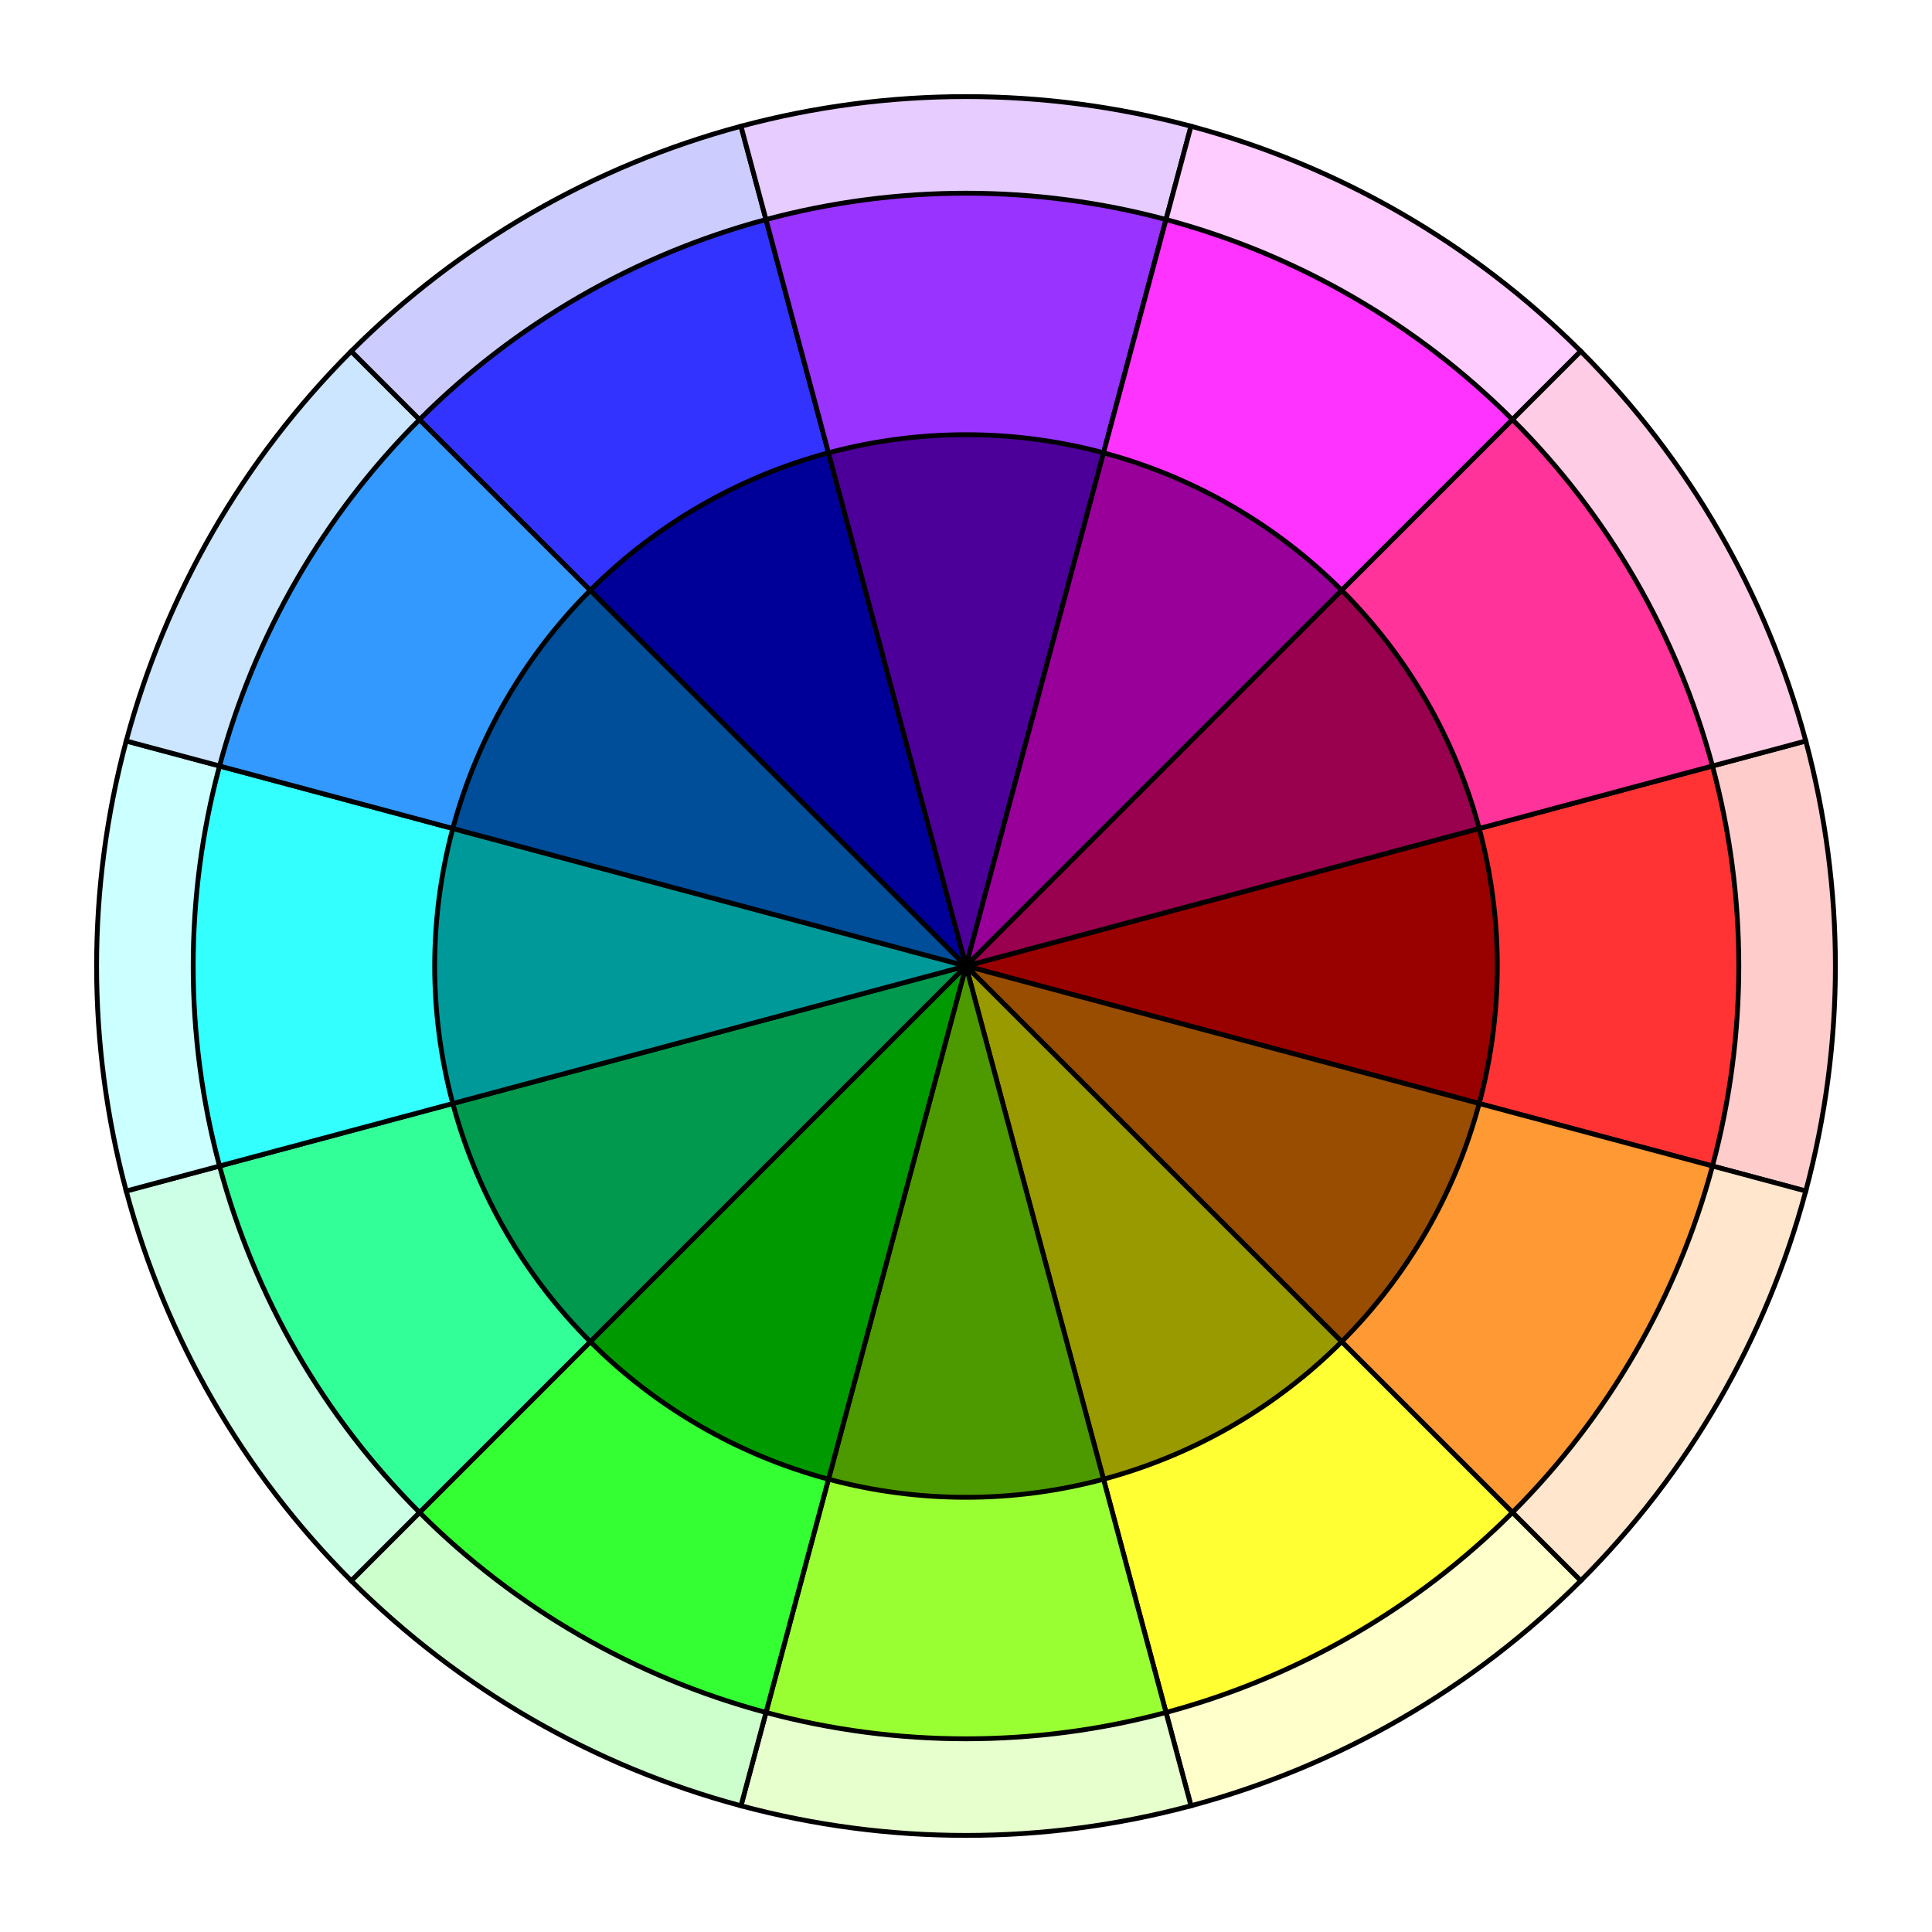
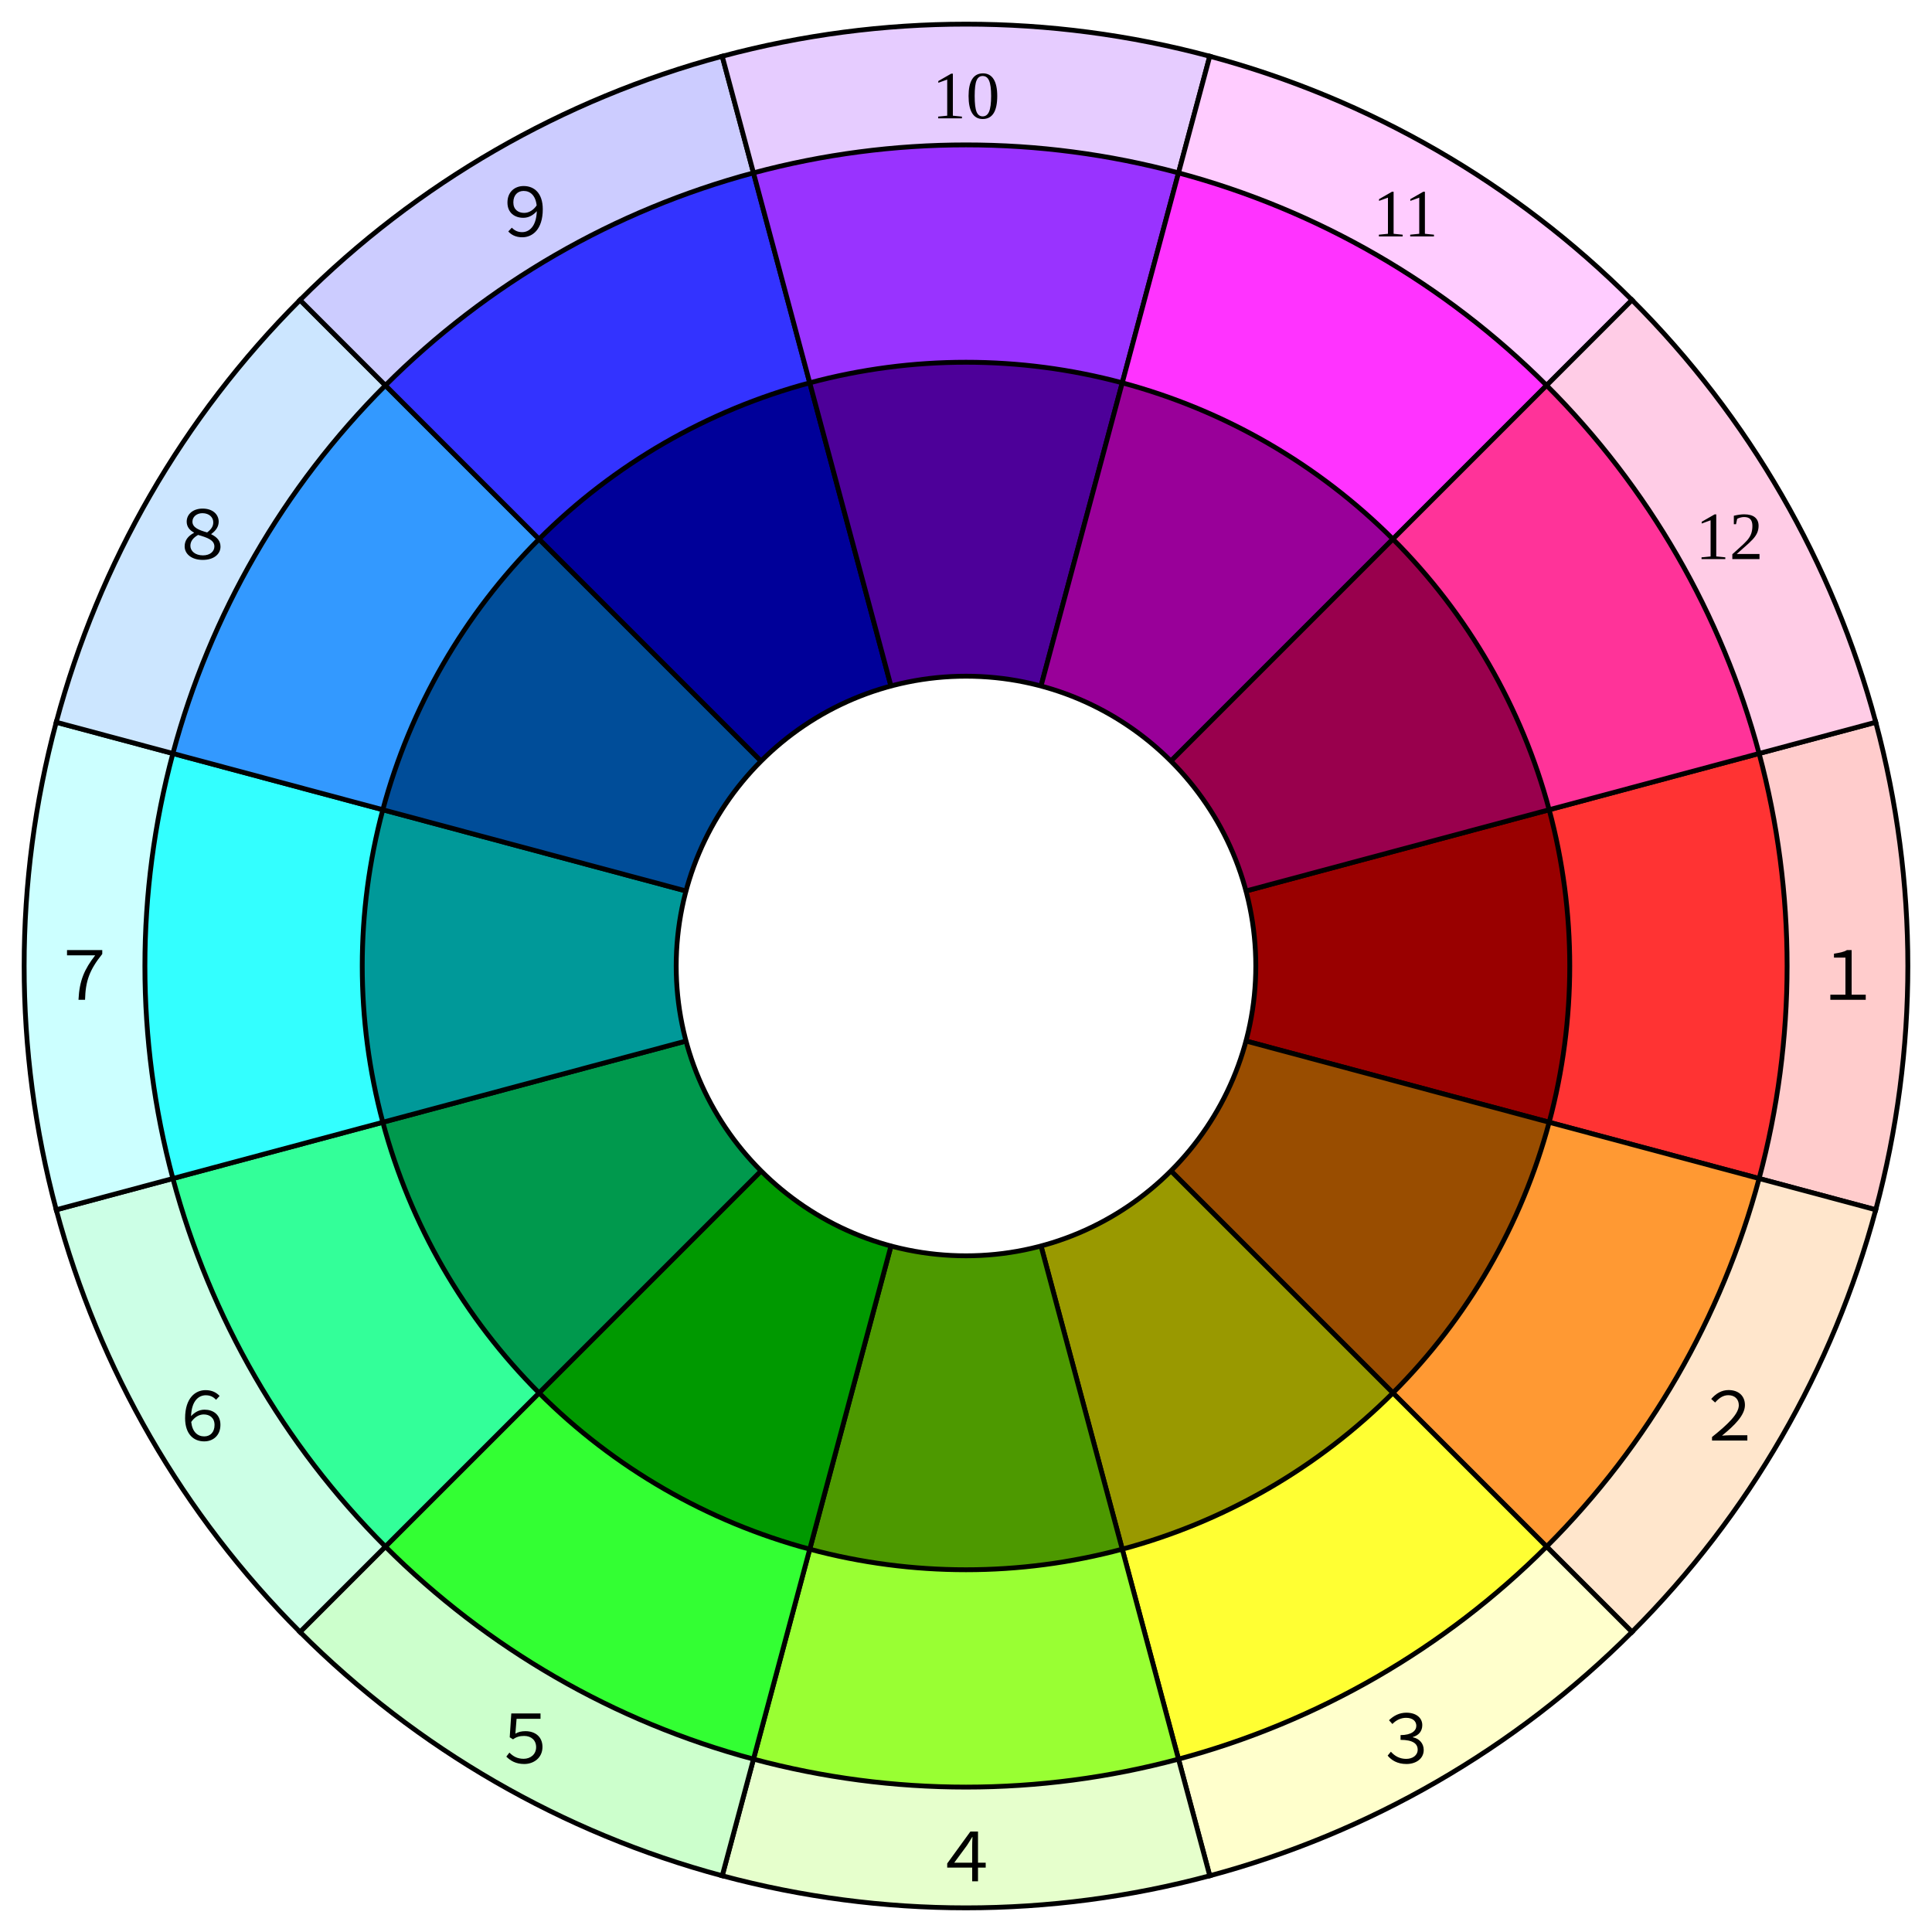
<svg xmlns="http://www.w3.org/2000/svg" version="1.1" width="600" height="600" viewBox="-200 -200 400 400" xml:space="preserve">
-   <path d="M 0,0 L 173.867,-46.587 a 180 180 -15 0 1 0, 93.175 z" fill="hsl(0,100%,90%)" stroke="black" class="io-github-shunshun94-trpg-avandner-map-label-1" />
-   <path d="M 0,0 L 173.867,46.587 a 180 180 15 0 1 -46.587, 80.692 z" fill="hsl(30,100%,90%)" stroke="black" class="io-github-shunshun94-trpg-avandner-map-label-2" />
-   <path d="M 0,0 L 127.279,127.279 a 180 180 45 0 1 -80.692, 46.587 z" fill="hsl(60,100%,90%)" stroke="black" class="io-github-shunshun94-trpg-avandner-map-label-3" />
-   <path d="M 0,0 L 46.587,173.867 a 180 180 75 0 1 -93.175, 0 z" fill="hsl(90,100%,90%)" stroke="black" class="io-github-shunshun94-trpg-avandner-map-label-4" />
-   <path d="M 0,0 L -46.587,173.867 a 180 180 105 0 1 -80.692, -46.587 z" fill="hsl(120,100%,90%)" stroke="black" class="io-github-shunshun94-trpg-avandner-map-label-5" />
-   <path d="M 0,0 L -127.279,127.279 a 180 180 135 0 1 -46.587, -80.692 z" fill="hsl(150,100%,90%)" stroke="black" class="io-github-shunshun94-trpg-avandner-map-label-6" />
-   <path d="M 0,0 L -173.867,46.587 a 180 180 165 0 1 -2.842170943040401e-14, -93.175 z" fill="hsl(180,100%,90%)" stroke="black" class="io-github-shunshun94-trpg-avandner-map-label-7" />
-   <path d="M 0,0 L -173.867,-46.587 a 180 180 195 0 1 46.587, -80.692 z" fill="hsl(210,100%,90%)" stroke="black" class="io-github-shunshun94-trpg-avandner-map-label-8" />
-   <path d="M 0,0 L -127.279,-127.279 a 180 180 225 0 1 80.692, -46.587 z" fill="hsl(240,100%,90%)" stroke="black" class="io-github-shunshun94-trpg-avandner-map-label-9" />
-   <path d="M 0,0 L -46.587,-173.867 a 180 180 255 0 1 93.175, 0 z" fill="hsl(270,100%,90%)" stroke="black" class="io-github-shunshun94-trpg-avandner-map-label-10" />
-   <path d="M 0,0 L 46.587,-173.867 a 180 180 285 0 1 80.692, 46.587 z" fill="hsl(300,100%,90%)" stroke="black" class="io-github-shunshun94-trpg-avandner-map-label-11" />
-   <path d="M 0,0 L 127.279,-127.279 a 180 180 315 0 1 46.587, 80.692 z" fill="hsl(330,100%,90%)" stroke="black" class="io-github-shunshun94-trpg-avandner-map-label-12" />
-   <path d="M 0,0 L 154.548,-41.411 a 160 160 -15 0 1 0, 82.822 z" fill="hsl(0,100%,60%)" stroke="black" class="io-github-shunshun94-trpg-avandner-map-out-1" />
-   <path d="M 0,0 L 154.548,41.411 a 160 160 15 0 1 -41.411, 71.726 z" fill="hsl(30,100%,60%)" stroke="black" class="io-github-shunshun94-trpg-avandner-map-out-2" />
-   <path d="M 0,0 L 113.137,113.137 a 160 160 45 0 1 -71.726, 41.411 z" fill="hsl(60,100%,60%)" stroke="black" class="io-github-shunshun94-trpg-avandner-map-out-3" />
-   <path d="M 0,0 L 41.411,154.548 a 160 160 75 0 1 -82.822, 0 z" fill="hsl(90,100%,60%)" stroke="black" class="io-github-shunshun94-trpg-avandner-map-out-4" />
-   <path d="M 0,0 L -41.411,154.548 a 160 160 105 0 1 -71.726, -41.411 z" fill="hsl(120,100%,60%)" stroke="black" class="io-github-shunshun94-trpg-avandner-map-out-5" />
-   <path d="M 0,0 L -113.137,113.137 a 160 160 135 0 1 -41.411, -71.726 z" fill="hsl(150,100%,60%)" stroke="black" class="io-github-shunshun94-trpg-avandner-map-out-6" />
-   <path d="M 0,0 L -154.548,41.411 a 160 160 165 0 1 -2.842170943040401e-14, -82.822 z" fill="hsl(180,100%,60%)" stroke="black" class="io-github-shunshun94-trpg-avandner-map-out-7" />
-   <path d="M 0,0 L -154.548,-41.411 a 160 160 195 0 1 41.411, -71.726 z" fill="hsl(210,100%,60%)" stroke="black" class="io-github-shunshun94-trpg-avandner-map-out-8" />
-   <path d="M 0,0 L -113.137,-113.137 a 160 160 225 0 1 71.726, -41.411 z" fill="hsl(240,100%,60%)" stroke="black" class="io-github-shunshun94-trpg-avandner-map-out-9" />
-   <path d="M 0,0 L -41.411,-154.548 a 160 160 255 0 1 82.822, -2.842170943040401e-14 z" fill="hsl(270,100%,60%)" stroke="black" class="io-github-shunshun94-trpg-avandner-map-out-10" />
-   <path d="M 0,0 L 41.411,-154.548 a 160 160 285 0 1 71.726, 41.411 z" fill="hsl(300,100%,60%)" stroke="black" class="io-github-shunshun94-trpg-avandner-map-out-11" />
-   <path d="M 0,0 L 113.137,-113.137 a 160 160 315 0 1 41.411, 71.726 z" fill="hsl(330,100%,60%)" stroke="black" class="io-github-shunshun94-trpg-avandner-map-out-12" />
-   <path d="M 0,0 L 106.252,-28.47 a 110 110 -15 0 1 0, 56.94 z" fill="hsl(0,100%,30%)" stroke="black" class="io-github-shunshun94-trpg-avandner-map-in-1" />
-   <path d="M 0,0 L 106.252,28.47 a 110 110 15 0 1 -28.47, 49.312 z" fill="hsl(30,100%,30%)" stroke="black" class="io-github-shunshun94-trpg-avandner-map-in-2" />
-   <path d="M 0,0 L 77.782,77.782 a 110 110 45 0 1 -49.312, 28.47 z" fill="hsl(60,100%,30%)" stroke="black" class="io-github-shunshun94-trpg-avandner-map-in-3" />
-   <path d="M 0,0 L 28.47,106.252 a 110 110 75 0 1 -56.94, 0 z" fill="hsl(90,100%,30%)" stroke="black" class="io-github-shunshun94-trpg-avandner-map-in-4" />
-   <path d="M 0,0 L -28.47,106.252 a 110 110 105 0 1 -49.312, -28.47 z" fill="hsl(120,100%,30%)" stroke="black" class="io-github-shunshun94-trpg-avandner-map-in-5" />
-   <path d="M 0,0 L -77.782,77.782 a 110 110 135 0 1 -28.47, -49.312 z" fill="hsl(150,100%,30%)" stroke="black" class="io-github-shunshun94-trpg-avandner-map-in-6" />
-   <path d="M 0,0 L -106.252,28.47 a 110 110 165 0 1 -1.4210854715202004e-14, -56.94 z" fill="hsl(180,100%,30%)" stroke="black" class="io-github-shunshun94-trpg-avandner-map-in-7" />
-   <path d="M 0,0 L -106.252,-28.47 a 110 110 195 0 1 28.47, -49.312 z" fill="hsl(210,100%,30%)" stroke="black" class="io-github-shunshun94-trpg-avandner-map-in-8" />
-   <path d="M 0,0 L -77.782,-77.782 a 110 110 225 0 1 49.312, -28.47 z" fill="hsl(240,100%,30%)" stroke="black" class="io-github-shunshun94-trpg-avandner-map-in-9" />
-   <path d="M 0,0 L -28.47,-106.252 a 110 110 255 0 1 56.94, -1.4210854715202004e-14 z" fill="hsl(270,100%,30%)" stroke="black" class="io-github-shunshun94-trpg-avandner-map-in-10" />
-   <path d="M 0,0 L 28.47,-106.252 a 110 110 285 0 1 49.312, 28.47 z" fill="hsl(300,100%,30%)" stroke="black" class="io-github-shunshun94-trpg-avandner-map-in-11" />
-   <path d="M 0,0 L 77.782,-77.782 a 110 110 315 0 1 28.47, 49.312 z" fill="hsl(330,100%,30%)" stroke="black" class="io-github-shunshun94-trpg-avandner-map-in-12" />
+   <path d="M 0,0 L 188.356,-50.47 a 195 195 -15 0 1 0, 100.939 z" fill="hsl(0,100%,90%)" stroke="black" class="io-github-shunshun94-trpg-avandner-map-label-1" />
+   <path d="M 0,0 L 188.356,50.47 a 195 195 15 0 1 -50.47, 87.416 z" fill="hsl(30,100%,90%)" stroke="black" class="io-github-shunshun94-trpg-avandner-map-label-2" />
+   <path d="M 0,0 L 137.886,137.886 a 195 195 45 0 1 -87.416, 50.47 z" fill="hsl(60,100%,90%)" stroke="black" class="io-github-shunshun94-trpg-avandner-map-label-3" />
+   <path d="M 0,0 L 50.47,188.356 a 195 195 75 0 1 -100.939, 0 z" fill="hsl(90,100%,90%)" stroke="black" class="io-github-shunshun94-trpg-avandner-map-label-4" />
+   <path d="M 0,0 L -50.47,188.356 a 195 195 105 0 1 -87.416, -50.47 z" fill="hsl(120,100%,90%)" stroke="black" class="io-github-shunshun94-trpg-avandner-map-label-5" />
+   <path d="M 0,0 L -137.886,137.886 a 195 195 135 0 1 -50.47, -87.416 z" fill="hsl(150,100%,90%)" stroke="black" class="io-github-shunshun94-trpg-avandner-map-label-6" />
+   <path d="M 0,0 L -188.356,50.47 a 195 195 165 0 1 -2.842170943040401e-14, -100.939 z" fill="hsl(180,100%,90%)" stroke="black" class="io-github-shunshun94-trpg-avandner-map-label-7" />
+   <path d="M 0,0 L -188.356,-50.47 a 195 195 195 0 1 50.47, -87.416 z" fill="hsl(210,100%,90%)" stroke="black" class="io-github-shunshun94-trpg-avandner-map-label-8" />
+   <path d="M 0,0 L -137.886,-137.886 a 195 195 225 0 1 87.416, -50.47 z" fill="hsl(240,100%,90%)" stroke="black" class="io-github-shunshun94-trpg-avandner-map-label-9" />
+   <path d="M 0,0 L -50.47,-188.356 a 195 195 255 0 1 100.939, -2.842170943040401e-14 z" fill="hsl(270,100%,90%)" stroke="black" class="io-github-shunshun94-trpg-avandner-map-label-10" />
+   <path d="M 0,0 L 50.47,-188.356 a 195 195 285 0 1 87.416, 50.47 z" fill="hsl(300,100%,90%)" stroke="black" class="io-github-shunshun94-trpg-avandner-map-label-11" />
+   <path d="M 0,0 L 137.886,-137.886 a 195 195 315 0 1 50.47, 87.416 z" fill="hsl(330,100%,90%)" stroke="black" class="io-github-shunshun94-trpg-avandner-map-label-12" />
+   <path d="M 0,0 L 164.207,-43.999 a 170 170 -15 0 1 0, 87.998 z" fill="hsl(0,100%,60%)" stroke="black" class="io-github-shunshun94-trpg-avandner-map-out-1" />
+   <path d="M 0,0 L 164.207,43.999 a 170 170 15 0 1 -43.999, 76.209 z" fill="hsl(30,100%,60%)" stroke="black" class="io-github-shunshun94-trpg-avandner-map-out-2" />
+   <path d="M 0,0 L 120.208,120.208 a 170 170 45 0 1 -76.209, 43.999 z" fill="hsl(60,100%,60%)" stroke="black" class="io-github-shunshun94-trpg-avandner-map-out-3" />
+   <path d="M 0,0 L 43.999,164.207 a 170 170 75 0 1 -87.998, 0 z" fill="hsl(90,100%,60%)" stroke="black" class="io-github-shunshun94-trpg-avandner-map-out-4" />
+   <path d="M 0,0 L -43.999,164.207 a 170 170 105 0 1 -76.209, -43.999 z" fill="hsl(120,100%,60%)" stroke="black" class="io-github-shunshun94-trpg-avandner-map-out-5" />
+   <path d="M 0,0 L -120.208,120.208 a 170 170 135 0 1 -43.999, -76.209 z" fill="hsl(150,100%,60%)" stroke="black" class="io-github-shunshun94-trpg-avandner-map-out-6" />
+   <path d="M 0,0 L -164.207,43.999 a 170 170 165 0 1 -2.842170943040401e-14, -87.998 z" fill="hsl(180,100%,60%)" stroke="black" class="io-github-shunshun94-trpg-avandner-map-out-7" />
+   <path d="M 0,0 L -164.207,-43.999 a 170 170 195 0 1 43.999, -76.209 z" fill="hsl(210,100%,60%)" stroke="black" class="io-github-shunshun94-trpg-avandner-map-out-8" />
+   <path d="M 0,0 L -120.208,-120.208 a 170 170 225 0 1 76.209, -43.999 z" fill="hsl(240,100%,60%)" stroke="black" class="io-github-shunshun94-trpg-avandner-map-out-9" />
+   <path d="M 0,0 L -43.999,-164.207 a 170 170 255 0 1 87.998, -2.842170943040401e-14 z" fill="hsl(270,100%,60%)" stroke="black" class="io-github-shunshun94-trpg-avandner-map-out-10" />
+   <path d="M 0,0 L 43.999,-164.207 a 170 170 285 0 1 76.209, 43.999 z" fill="hsl(300,100%,60%)" stroke="black" class="io-github-shunshun94-trpg-avandner-map-out-11" />
+   <path d="M 0,0 L 120.208,-120.208 a 170 170 315 0 1 43.999, 76.209 z" fill="hsl(330,100%,60%)" stroke="black" class="io-github-shunshun94-trpg-avandner-map-out-12" />
+   <path d="M 0,0 L 120.741,-32.352 a 125 125 -15 0 1 0, 64.705 z" fill="hsl(0,100%,30%)" stroke="black" class="io-github-shunshun94-trpg-avandner-map-in-1" />
+   <path d="M 0,0 L 120.741,32.352 a 125 125 15 0 1 -32.352, 56.036 z" fill="hsl(30,100%,30%)" stroke="black" class="io-github-shunshun94-trpg-avandner-map-in-2" />
+   <path d="M 0,0 L 88.388,88.388 a 125 125 45 0 1 -56.036, 32.352 z" fill="hsl(60,100%,30%)" stroke="black" class="io-github-shunshun94-trpg-avandner-map-in-3" />
+   <path d="M 0,0 L 32.352,120.741 a 125 125 75 0 1 -64.705, 0 z" fill="hsl(90,100%,30%)" stroke="black" class="io-github-shunshun94-trpg-avandner-map-in-4" />
+   <path d="M 0,0 L -32.352,120.741 a 125 125 105 0 1 -56.036, -32.352 z" fill="hsl(120,100%,30%)" stroke="black" class="io-github-shunshun94-trpg-avandner-map-in-5" />
+   <path d="M 0,0 L -88.388,88.388 a 125 125 135 0 1 -32.352, -56.036 z" fill="hsl(150,100%,30%)" stroke="black" class="io-github-shunshun94-trpg-avandner-map-in-6" />
+   <path d="M 0,0 L -120.741,32.352 a 125 125 165 0 1 -1.4210854715202004e-14, -64.705 z" fill="hsl(180,100%,30%)" stroke="black" class="io-github-shunshun94-trpg-avandner-map-in-7" />
+   <path d="M 0,0 L -120.741,-32.352 a 125 125 195 0 1 32.352, -56.036 z" fill="hsl(210,100%,30%)" stroke="black" class="io-github-shunshun94-trpg-avandner-map-in-8" />
+   <path d="M 0,0 L -88.388,-88.388 a 125 125 225 0 1 56.036, -32.352 z" fill="hsl(240,100%,30%)" stroke="black" class="io-github-shunshun94-trpg-avandner-map-in-9" />
+   <path d="M 0,0 L -32.352,-120.741 a 125 125 255 0 1 64.705, 0 z" fill="hsl(270,100%,30%)" stroke="black" class="io-github-shunshun94-trpg-avandner-map-in-10" />
+   <path d="M 0,0 L 32.352,-120.741 a 125 125 285 0 1 56.036, 32.352 z" fill="hsl(300,100%,30%)" stroke="black" class="io-github-shunshun94-trpg-avandner-map-in-11" />
+   <path d="M 0,0 L 88.388,-88.388 a 125 125 315 0 1 32.352, 56.036 z" fill="hsl(330,100%,30%)" stroke="black" class="io-github-shunshun94-trpg-avandner-map-in-12" />
+   <circle cx="0" cy="0" r="60" fill="hsl(0,100%,100%)" stroke="black" class="io-github-shunshun94-trpg-avandner-map-center" />
+   <g font-size="14">
+     <text x="175.5" y="7">１</text>,<text x="151.05" y="98.25">２</text>,<text x="84.25" y="165.05">３</text>,<text x="-7" y="189.5">４</text>,<text x="-98.25" y="165.05">５</text>,<text x="-165.05" y="98.25">６</text>,<text x="-189.5" y="7">７</text>,<text x="-165.05" y="-84.25">８</text>,<text x="-98.25" y="-151.05">９</text>,<text x="-7" y="-175.5">10</text>,<text x="84.25" y="-151.05">11</text>,<text x="151.05" y="-84.25">12</text>
+   </g>
</svg>
